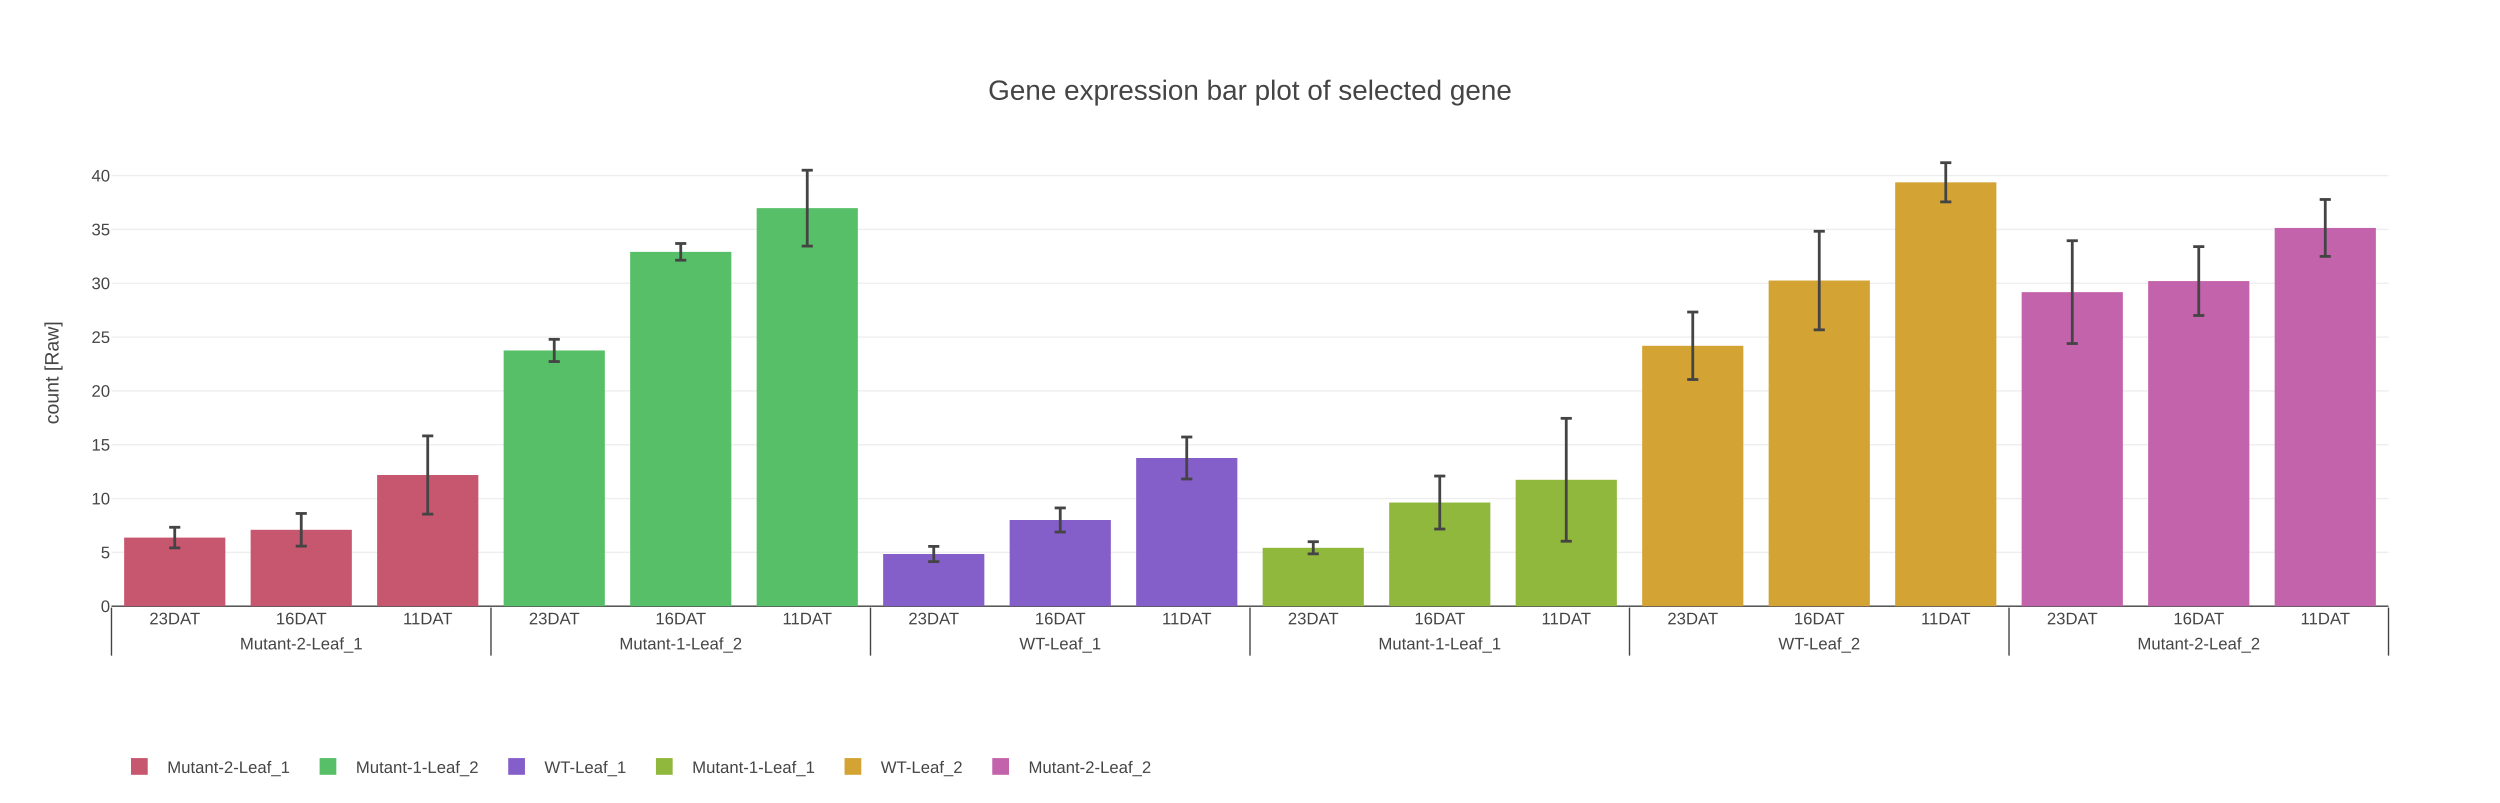
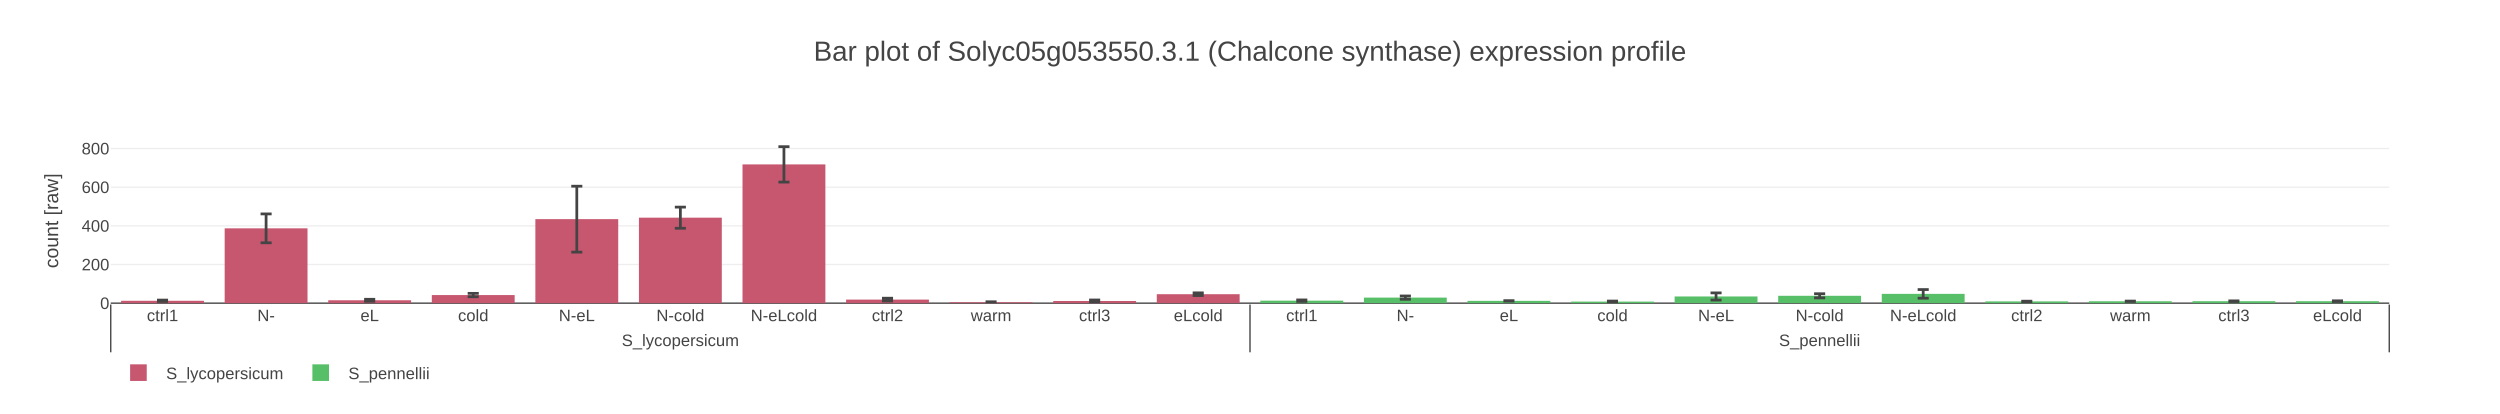
- <svg xmlns="http://www.w3.org/2000/svg" class="main-svg" width="1794" height="576.067" style="" viewBox="0 0 1794 576.067">
-   <rect x="0" y="0" width="1794" height="576.067" style="fill: rgb(255, 255, 255); fill-opacity: 1;" />
-   <defs id="defs-621c02">
+ <svg xmlns="http://www.w3.org/2000/svg" class="main-svg" width="1806" height="298.733" style="" viewBox="0 0 1806 298.733">
+   <rect x="0" y="0" width="1806" height="298.733" style="fill: rgb(255, 255, 255); fill-opacity: 1;" />
+   <defs id="defs-742086">
    <g class="clips">
-       <clipPath id="clip621c02xyplot" class="plotclip">
-         <rect width="1634" height="335" />
+       <clipPath id="clip742086xyplot" class="plotclip">
+         <rect width="1646" height="119" />
      </clipPath>
-       <clipPath class="axesclip" id="clip621c02x">
-         <rect x="80" y="0" width="1634" height="576.067" />
+       <clipPath class="axesclip" id="clip742086x">
+         <rect x="80" y="0" width="1646" height="298.733" />
      </clipPath>
-       <clipPath class="axesclip" id="clip621c02y">
-         <rect x="0" y="100" width="1794" height="335" />
+       <clipPath class="axesclip" id="clip742086y">
+         <rect x="0" y="100" width="1806" height="119" />
      </clipPath>
-       <clipPath class="axesclip" id="clip621c02xy">
-         <rect x="80" y="100" width="1634" height="335" />
+       <clipPath class="axesclip" id="clip742086xy">
+         <rect x="80" y="100" width="1646" height="119" />
      </clipPath>
    </g>
    <g class="gradients" />
    <g class="patterns" />
  </defs>
  <g class="bglayer" />
  <g class="layer-below">
    <g class="imagelayer" />
    <g class="shapelayer" />
  </g>
  <g class="cartesianlayer">
    <g class="subplot xy">
      <g class="layer-subplot">
        <g class="shapelayer" />
        <g class="imagelayer" />
      </g>
      <g class="gridlayer">
        <g class="x" />
        <g class="y">
-           <path class="ygrid crisp" transform="translate(0,396.38)" d="M80,0h1634" style="stroke: rgb(238, 238, 238); stroke-opacity: 1; stroke-width: 1px;" />
-           <path class="ygrid crisp" transform="translate(0,357.76)" d="M80,0h1634" style="stroke: rgb(238, 238, 238); stroke-opacity: 1; stroke-width: 1px;" />
-           <path class="ygrid crisp" transform="translate(0,319.13)" d="M80,0h1634" style="stroke: rgb(238, 238, 238); stroke-opacity: 1; stroke-width: 1px;" />
-           <path class="ygrid crisp" transform="translate(0,280.51)" d="M80,0h1634" style="stroke: rgb(238, 238, 238); stroke-opacity: 1; stroke-width: 1px;" />
-           <path class="ygrid crisp" transform="translate(0,241.89)" d="M80,0h1634" style="stroke: rgb(238, 238, 238); stroke-opacity: 1; stroke-width: 1px;" />
-           <path class="ygrid crisp" transform="translate(0,203.27)" d="M80,0h1634" style="stroke: rgb(238, 238, 238); stroke-opacity: 1; stroke-width: 1px;" />
-           <path class="ygrid crisp" transform="translate(0,164.64)" d="M80,0h1634" style="stroke: rgb(238, 238, 238); stroke-opacity: 1; stroke-width: 1px;" />
-           <path class="ygrid crisp" transform="translate(0,126.02)" d="M80,0h1634" style="stroke: rgb(238, 238, 238); stroke-opacity: 1; stroke-width: 1px;" />
+           <path class="ygrid crisp" transform="translate(0,191.08)" d="M80,0h1646" style="stroke: rgb(238, 238, 238); stroke-opacity: 1; stroke-width: 1px;" />
+           <path class="ygrid crisp" transform="translate(0,163.15)" d="M80,0h1646" style="stroke: rgb(238, 238, 238); stroke-opacity: 1; stroke-width: 1px;" />
+           <path class="ygrid crisp" transform="translate(0,135.23)" d="M80,0h1646" style="stroke: rgb(238, 238, 238); stroke-opacity: 1; stroke-width: 1px;" />
+           <path class="ygrid crisp" transform="translate(0,107.3)" d="M80,0h1646" style="stroke: rgb(238, 238, 238); stroke-opacity: 1; stroke-width: 1px;" />
        </g>
      </g>
      <g class="zerolinelayer">
-         <path class="yzl zl crisp" transform="translate(0,435)" d="M80,0h1634" style="stroke: rgb(68, 68, 68); stroke-opacity: 1; stroke-width: 1px;" />
+         <path class="yzl zl crisp" transform="translate(0,219)" d="M80,0h1646" style="stroke: rgb(68, 68, 68); stroke-opacity: 1; stroke-width: 1px;" />
      </g>
      <path class="xlines-below" />
      <path class="ylines-below" />
      <g class="overlines-below" />
      <g class="xaxislayer-below" />
      <g class="yaxislayer-below" />
      <g class="overaxes-below" />
-       <g class="plot" transform="translate(80,100)" clip-path="url(#clip621c02xyplot)">
+       <g class="plot" transform="translate(80,100)" clip-path="url(#clip742086xyplot)">
        <g class="barlayer mlayer">
          <g class="trace bars" style="opacity: 1;">
            <g class="points">
              <g class="point">
-                 <path style="vector-effect: non-scaling-stroke; opacity: 1; stroke-width: 0px; fill: rgb(199, 86, 111); fill-opacity: 1;" d="M9.08,335V285.76H81.7V335Z" />
-               </g>
-               <g class="point">
-                 <path style="vector-effect: non-scaling-stroke; opacity: 1; stroke-width: 0px; fill: rgb(199, 86, 111); fill-opacity: 1;" d="M99.86,335V280.17H172.48V335Z" />
-               </g>
-               <g class="point">
-                 <path style="vector-effect: non-scaling-stroke; opacity: 1; stroke-width: 0px; fill: rgb(199, 86, 111); fill-opacity: 1;" d="M190.63,335V240.87H263.26V335Z" />
-               </g>
-             </g>
-             <g class="errorbar">
-               <path style="vector-effect: non-scaling-stroke; stroke-width: 2px; stroke: rgb(68, 68, 68); stroke-opacity: 1;" class="yerror" d="M41.39,278.37h8m-4,0V293.15m-4,0h8" />
-             </g>
-             <g class="errorbar">
-               <path style="vector-effect: non-scaling-stroke; stroke-width: 2px; stroke: rgb(68, 68, 68); stroke-opacity: 1;" class="yerror" d="M132.17,268.45h8m-4,0V291.9m-4,0h8" />
-             </g>
-             <g class="errorbar">
-               <path style="vector-effect: non-scaling-stroke; stroke-width: 2px; stroke: rgb(68, 68, 68); stroke-opacity: 1;" class="yerror" d="M222.94,212.8h8m-4,0V268.94m-4,0h8" />
+                 <path style="vector-effect: non-scaling-stroke; opacity: 1; stroke-width: 0px; fill: rgb(199, 86, 111); fill-opacity: 1;" d="M7.48,119V117.28H67.34V119Z" />
+               </g>
+               <g class="point">
+                 <path style="vector-effect: non-scaling-stroke; opacity: 1; stroke-width: 0px; fill: rgb(199, 86, 111); fill-opacity: 1;" d="M82.3,119V64.96H142.15V119Z" />
+               </g>
+               <g class="point">
+                 <path style="vector-effect: non-scaling-stroke; opacity: 1; stroke-width: 0px; fill: rgb(199, 86, 111); fill-opacity: 1;" d="M157.12,119V116.93H216.97V119Z" />
+               </g>
+               <g class="point">
+                 <path style="vector-effect: non-scaling-stroke; opacity: 1; stroke-width: 0px; fill: rgb(199, 86, 111); fill-opacity: 1;" d="M231.94,119V113.16H291.79V119Z" />
+               </g>
+               <g class="point">
+                 <path style="vector-effect: non-scaling-stroke; opacity: 1; stroke-width: 0px; fill: rgb(199, 86, 111); fill-opacity: 1;" d="M306.75,119V58.32H366.61V119Z" />
+               </g>
+               <g class="point">
+                 <path style="vector-effect: non-scaling-stroke; opacity: 1; stroke-width: 0px; fill: rgb(199, 86, 111); fill-opacity: 1;" d="M381.57,119V57.25H441.43V119Z" />
+               </g>
+               <g class="point">
+                 <path style="vector-effect: non-scaling-stroke; opacity: 1; stroke-width: 0px; fill: rgb(199, 86, 111); fill-opacity: 1;" d="M456.39,119V18.75H516.25V119Z" />
+               </g>
+               <g class="point">
+                 <path style="vector-effect: non-scaling-stroke; opacity: 1; stroke-width: 0px; fill: rgb(199, 86, 111); fill-opacity: 1;" d="M531.21,119V116.43H591.06V119Z" />
+               </g>
+               <g class="point">
+                 <path style="vector-effect: non-scaling-stroke; opacity: 1; stroke-width: 0px; fill: rgb(199, 86, 111); fill-opacity: 1;" d="M606.03,119V118.37H665.88V119Z" />
+               </g>
+               <g class="point">
+                 <path style="vector-effect: non-scaling-stroke; opacity: 1; stroke-width: 0px; fill: rgb(199, 86, 111); fill-opacity: 1;" d="M680.85,119V117.45H740.7V119Z" />
+               </g>
+               <g class="point">
+                 <path style="vector-effect: non-scaling-stroke; opacity: 1; stroke-width: 0px; fill: rgb(199, 86, 111); fill-opacity: 1;" d="M755.66,119V112.54H815.52V119Z" />
+               </g>
+             </g>
+             <g class="errorbar">
+               <path style="vector-effect: non-scaling-stroke; stroke-width: 2px; stroke: rgb(68, 68, 68); stroke-opacity: 1;" class="yerror" d="M33.41,116.78h8m-4,0V117.77m-4,0h8" />
+             </g>
+             <g class="errorbar">
+               <path style="vector-effect: non-scaling-stroke; stroke-width: 2px; stroke: rgb(68, 68, 68); stroke-opacity: 1;" class="yerror" d="M108.23,54.53h8m-4,0V75.39m-4,0h8" />
+             </g>
+             <g class="errorbar">
+               <path style="vector-effect: non-scaling-stroke; stroke-width: 2px; stroke: rgb(68, 68, 68); stroke-opacity: 1;" class="yerror" d="M183.05,116.21h8m-4,0V117.64m-4,0h8" />
+             </g>
+             <g class="errorbar">
+               <path style="vector-effect: non-scaling-stroke; stroke-width: 2px; stroke: rgb(68, 68, 68); stroke-opacity: 1;" class="yerror" d="M257.86,111.92h8m-4,0V114.39m-4,0h8" />
+             </g>
+             <g class="errorbar">
+               <path style="vector-effect: non-scaling-stroke; stroke-width: 2px; stroke: rgb(68, 68, 68); stroke-opacity: 1;" class="yerror" d="M332.68,34.51h8m-4,0V82.13m-4,0h8" />
+             </g>
+             <g class="errorbar">
+               <path style="vector-effect: non-scaling-stroke; stroke-width: 2px; stroke: rgb(68, 68, 68); stroke-opacity: 1;" class="yerror" d="M407.5,49.62h8m-4,0V64.89m-4,0h8" />
+             </g>
+             <g class="errorbar">
+               <path style="vector-effect: non-scaling-stroke; stroke-width: 2px; stroke: rgb(68, 68, 68); stroke-opacity: 1;" class="yerror" d="M482.32,5.95h8m-4,0V31.55m-4,0h8" />
+             </g>
+             <g class="errorbar">
+               <path style="vector-effect: non-scaling-stroke; stroke-width: 2px; stroke: rgb(68, 68, 68); stroke-opacity: 1;" class="yerror" d="M557.14,115.42h8m-4,0V117.44m-4,0h8" />
+             </g>
+             <g class="errorbar">
+               <path style="vector-effect: non-scaling-stroke; stroke-width: 2px; stroke: rgb(68, 68, 68); stroke-opacity: 1;" class="yerror" d="M631.95,117.99h8m-4,0V118.76m-4,0h8" />
+             </g>
+             <g class="errorbar">
+               <path style="vector-effect: non-scaling-stroke; stroke-width: 2px; stroke: rgb(68, 68, 68); stroke-opacity: 1;" class="yerror" d="M706.77,116.72h8m-4,0V118.19m-4,0h8" />
+             </g>
+             <g class="errorbar">
+               <path style="vector-effect: non-scaling-stroke; stroke-width: 2px; stroke: rgb(68, 68, 68); stroke-opacity: 1;" class="yerror" d="M781.59,111.56h8m-4,0V113.52m-4,0h8" />
            </g>
          </g>
          <g class="trace bars" style="opacity: 1;">
            <g class="points">
              <g class="point">
-                 <path style="vector-effect: non-scaling-stroke; opacity: 1; stroke-width: 0px; fill: rgb(87, 191, 103); fill-opacity: 1;" d="M281.41,335V151.48H354.03V335Z" />
-               </g>
-               <g class="point">
-                 <path style="vector-effect: non-scaling-stroke; opacity: 1; stroke-width: 0px; fill: rgb(87, 191, 103); fill-opacity: 1;" d="M372.19,335V80.72H444.81V335Z" />
-               </g>
-               <g class="point">
-                 <path style="vector-effect: non-scaling-stroke; opacity: 1; stroke-width: 0px; fill: rgb(87, 191, 103); fill-opacity: 1;" d="M462.97,335V49.36H535.59V335Z" />
-               </g>
-             </g>
-             <g class="errorbar">
-               <path style="vector-effect: non-scaling-stroke; stroke-width: 2px; stroke: rgb(68, 68, 68); stroke-opacity: 1;" class="yerror" d="M313.72,143.5h8m-4,0V159.45m-4,0h8" />
-             </g>
-             <g class="errorbar">
-               <path style="vector-effect: non-scaling-stroke; stroke-width: 2px; stroke: rgb(68, 68, 68); stroke-opacity: 1;" class="yerror" d="M404.5,74.73h8m-4,0V86.72m-4,0h8" />
-             </g>
-             <g class="errorbar">
-               <path style="vector-effect: non-scaling-stroke; stroke-width: 2px; stroke: rgb(68, 68, 68); stroke-opacity: 1;" class="yerror" d="M495.28,22.14h8m-4,0V76.59m-4,0h8" />
-             </g>
-           </g>
-           <g class="trace bars" style="opacity: 1;">
-             <g class="points">
-               <g class="point">
-                 <path style="vector-effect: non-scaling-stroke; opacity: 1; stroke-width: 0px; fill: rgb(132, 94, 201); fill-opacity: 1;" d="M553.74,335V297.56H626.37V335Z" />
-               </g>
-               <g class="point">
-                 <path style="vector-effect: non-scaling-stroke; opacity: 1; stroke-width: 0px; fill: rgb(132, 94, 201); fill-opacity: 1;" d="M644.52,335V273.14H717.14V335Z" />
-               </g>
-               <g class="point">
-                 <path style="vector-effect: non-scaling-stroke; opacity: 1; stroke-width: 0px; fill: rgb(132, 94, 201); fill-opacity: 1;" d="M735.3,335V228.65H807.92V335Z" />
-               </g>
-             </g>
-             <g class="errorbar">
-               <path style="vector-effect: non-scaling-stroke; stroke-width: 2px; stroke: rgb(68, 68, 68); stroke-opacity: 1;" class="yerror" d="M586.06,292.09h8m-4,0V303.02m-4,0h8" />
-             </g>
-             <g class="errorbar">
-               <path style="vector-effect: non-scaling-stroke; stroke-width: 2px; stroke: rgb(68, 68, 68); stroke-opacity: 1;" class="yerror" d="M676.83,264.5h8m-4,0V281.77m-4,0h8" />
-             </g>
-             <g class="errorbar">
-               <path style="vector-effect: non-scaling-stroke; stroke-width: 2px; stroke: rgb(68, 68, 68); stroke-opacity: 1;" class="yerror" d="M767.61,213.59h8m-4,0V243.72m-4,0h8" />
-             </g>
-           </g>
-           <g class="trace bars" style="opacity: 1;">
-             <g class="points">
-               <g class="point">
-                 <path style="vector-effect: non-scaling-stroke; opacity: 1; stroke-width: 0px; fill: rgb(144, 184, 61); fill-opacity: 1;" d="M826.08,335V293.08H898.7V335Z" />
-               </g>
-               <g class="point">
-                 <path style="vector-effect: non-scaling-stroke; opacity: 1; stroke-width: 0px; fill: rgb(144, 184, 61); fill-opacity: 1;" d="M916.86,335V260.62H989.48V335Z" />
-               </g>
-               <g class="point">
-                 <path style="vector-effect: non-scaling-stroke; opacity: 1; stroke-width: 0px; fill: rgb(144, 184, 61); fill-opacity: 1;" d="M1007.63,335V244.29H1080.26V335Z" />
-               </g>
-             </g>
-             <g class="errorbar">
-               <path style="vector-effect: non-scaling-stroke; stroke-width: 2px; stroke: rgb(68, 68, 68); stroke-opacity: 1;" class="yerror" d="M858.39,288.72h8m-4,0V297.44m-4,0h8" />
-             </g>
-             <g class="errorbar">
-               <path style="vector-effect: non-scaling-stroke; stroke-width: 2px; stroke: rgb(68, 68, 68); stroke-opacity: 1;" class="yerror" d="M949.17,241.6h8m-4,0V279.64m-4,0h8" />
-             </g>
-             <g class="errorbar">
-               <path style="vector-effect: non-scaling-stroke; stroke-width: 2px; stroke: rgb(68, 68, 68); stroke-opacity: 1;" class="yerror" d="M1039.94,200.2h8m-4,0V288.39m-4,0h8" />
-             </g>
-           </g>
-           <g class="trace bars" style="opacity: 1;">
-             <g class="points">
-               <g class="point">
-                 <path style="vector-effect: non-scaling-stroke; opacity: 1; stroke-width: 0px; fill: rgb(211, 163, 51); fill-opacity: 1;" d="M1098.41,335V148.13H1171.03V335Z" />
-               </g>
-               <g class="point">
-                 <path style="vector-effect: non-scaling-stroke; opacity: 1; stroke-width: 0px; fill: rgb(211, 163, 51); fill-opacity: 1;" d="M1189.19,335V101.33H1261.81V335Z" />
-               </g>
-               <g class="point">
-                 <path style="vector-effect: non-scaling-stroke; opacity: 1; stroke-width: 0px; fill: rgb(211, 163, 51); fill-opacity: 1;" d="M1279.97,335V30.82H1352.59V335Z" />
-               </g>
-             </g>
-             <g class="errorbar">
-               <path style="vector-effect: non-scaling-stroke; stroke-width: 2px; stroke: rgb(68, 68, 68); stroke-opacity: 1;" class="yerror" d="M1130.72,123.91h8m-4,0V172.34m-4,0h8" />
-             </g>
-             <g class="errorbar">
-               <path style="vector-effect: non-scaling-stroke; stroke-width: 2px; stroke: rgb(68, 68, 68); stroke-opacity: 1;" class="yerror" d="M1221.5,65.96h8m-4,0V136.7m-4,0h8" />
-             </g>
-             <g class="errorbar">
-               <path style="vector-effect: non-scaling-stroke; stroke-width: 2px; stroke: rgb(68, 68, 68); stroke-opacity: 1;" class="yerror" d="M1312.28,16.75h8m-4,0V44.88m-4,0h8" />
-             </g>
-           </g>
-           <g class="trace bars" style="opacity: 1;">
-             <g class="points">
-               <g class="point">
-                 <path style="vector-effect: non-scaling-stroke; opacity: 1; stroke-width: 0px; fill: rgb(195, 99, 171); fill-opacity: 1;" d="M1370.74,335V109.63H1443.37V335Z" />
-               </g>
-               <g class="point">
-                 <path style="vector-effect: non-scaling-stroke; opacity: 1; stroke-width: 0px; fill: rgb(195, 99, 171); fill-opacity: 1;" d="M1461.52,335V101.68H1534.14V335Z" />
-               </g>
-               <g class="point">
-                 <path style="vector-effect: non-scaling-stroke; opacity: 1; stroke-width: 0px; fill: rgb(195, 99, 171); fill-opacity: 1;" d="M1552.3,335V63.56H1624.92V335Z" />
-               </g>
-             </g>
-             <g class="errorbar">
-               <path style="vector-effect: non-scaling-stroke; stroke-width: 2px; stroke: rgb(68, 68, 68); stroke-opacity: 1;" class="yerror" d="M1403.06,72.73h8m-4,0V146.52m-4,0h8" />
-             </g>
-             <g class="errorbar">
-               <path style="vector-effect: non-scaling-stroke; stroke-width: 2px; stroke: rgb(68, 68, 68); stroke-opacity: 1;" class="yerror" d="M1493.83,76.97h8m-4,0V126.4m-4,0h8" />
-             </g>
-             <g class="errorbar">
-               <path style="vector-effect: non-scaling-stroke; stroke-width: 2px; stroke: rgb(68, 68, 68); stroke-opacity: 1;" class="yerror" d="M1584.61,43.14h8m-4,0V83.99m-4,0h8" />
+                 <path style="vector-effect: non-scaling-stroke; opacity: 1; stroke-width: 0px; fill: rgb(87, 191, 103); fill-opacity: 1;" d="M830.48,119V117.2H890.34V119Z" />
+               </g>
+               <g class="point">
+                 <path style="vector-effect: non-scaling-stroke; opacity: 1; stroke-width: 0px; fill: rgb(87, 191, 103); fill-opacity: 1;" d="M905.3,119V115.01H965.15V119Z" />
+               </g>
+               <g class="point">
+                 <path style="vector-effect: non-scaling-stroke; opacity: 1; stroke-width: 0px; fill: rgb(87, 191, 103); fill-opacity: 1;" d="M980.12,119V117.36H1039.97V119Z" />
+               </g>
+               <g class="point">
+                 <path style="vector-effect: non-scaling-stroke; opacity: 1; stroke-width: 0px; fill: rgb(87, 191, 103); fill-opacity: 1;" d="M1054.94,119V117.9H1114.79V119Z" />
+               </g>
+               <g class="point">
+                 <path style="vector-effect: non-scaling-stroke; opacity: 1; stroke-width: 0px; fill: rgb(87, 191, 103); fill-opacity: 1;" d="M1129.75,119V114.17H1189.61V119Z" />
+               </g>
+               <g class="point">
+                 <path style="vector-effect: non-scaling-stroke; opacity: 1; stroke-width: 0px; fill: rgb(87, 191, 103); fill-opacity: 1;" d="M1204.57,119V113.69H1264.43V119Z" />
+               </g>
+               <g class="point">
+                 <path style="vector-effect: non-scaling-stroke; opacity: 1; stroke-width: 0px; fill: rgb(87, 191, 103); fill-opacity: 1;" d="M1279.39,119V112.3H1339.25V119Z" />
+               </g>
+               <g class="point">
+                 <path style="vector-effect: non-scaling-stroke; opacity: 1; stroke-width: 0px; fill: rgb(87, 191, 103); fill-opacity: 1;" d="M1354.21,119V117.75H1414.06V119Z" />
+               </g>
+               <g class="point">
+                 <path style="vector-effect: non-scaling-stroke; opacity: 1; stroke-width: 0px; fill: rgb(87, 191, 103); fill-opacity: 1;" d="M1429.03,119V117.64H1488.88V119Z" />
+               </g>
+               <g class="point">
+                 <path style="vector-effect: non-scaling-stroke; opacity: 1; stroke-width: 0px; fill: rgb(87, 191, 103); fill-opacity: 1;" d="M1503.85,119V117.59H1563.7V119Z" />
+               </g>
+               <g class="point">
+                 <path style="vector-effect: non-scaling-stroke; opacity: 1; stroke-width: 0px; fill: rgb(87, 191, 103); fill-opacity: 1;" d="M1578.66,119V117.57H1638.52V119Z" />
+               </g>
+             </g>
+             <g class="errorbar">
+               <path style="vector-effect: non-scaling-stroke; stroke-width: 2px; stroke: rgb(68, 68, 68); stroke-opacity: 1;" class="yerror" d="M856.41,116.67h8m-4,0V117.73m-4,0h8" />
+             </g>
+             <g class="errorbar">
+               <path style="vector-effect: non-scaling-stroke; stroke-width: 2px; stroke: rgb(68, 68, 68); stroke-opacity: 1;" class="yerror" d="M931.23,113.81h8m-4,0V116.2m-4,0h8" />
+             </g>
+             <g class="errorbar">
+               <path style="vector-effect: non-scaling-stroke; stroke-width: 2px; stroke: rgb(68, 68, 68); stroke-opacity: 1;" class="yerror" d="M1006.05,117.19h8m-4,0V117.53m-4,0h8" />
+             </g>
+             <g class="errorbar">
+               <path style="vector-effect: non-scaling-stroke; stroke-width: 2px; stroke: rgb(68, 68, 68); stroke-opacity: 1;" class="yerror" d="M1080.86,117.49h8m-4,0V118.3m-4,0h8" />
+             </g>
+             <g class="errorbar">
+               <path style="vector-effect: non-scaling-stroke; stroke-width: 2px; stroke: rgb(68, 68, 68); stroke-opacity: 1;" class="yerror" d="M1155.68,111.58h8m-4,0V116.77m-4,0h8" />
+             </g>
+             <g class="errorbar">
+               <path style="vector-effect: non-scaling-stroke; stroke-width: 2px; stroke: rgb(68, 68, 68); stroke-opacity: 1;" class="yerror" d="M1230.5,112.19h8m-4,0V115.19m-4,0h8" />
+             </g>
+             <g class="errorbar">
+               <path style="vector-effect: non-scaling-stroke; stroke-width: 2px; stroke: rgb(68, 68, 68); stroke-opacity: 1;" class="yerror" d="M1305.32,109.18h8m-4,0V115.43m-4,0h8" />
+             </g>
+             <g class="errorbar">
+               <path style="vector-effect: non-scaling-stroke; stroke-width: 2px; stroke: rgb(68, 68, 68); stroke-opacity: 1;" class="yerror" d="M1380.14,117.58h8m-4,0V117.91m-4,0h8" />
+             </g>
+             <g class="errorbar">
+               <path style="vector-effect: non-scaling-stroke; stroke-width: 2px; stroke: rgb(68, 68, 68); stroke-opacity: 1;" class="yerror" d="M1454.95,117.5h8m-4,0V117.79m-4,0h8" />
+             </g>
+             <g class="errorbar">
+               <path style="vector-effect: non-scaling-stroke; stroke-width: 2px; stroke: rgb(68, 68, 68); stroke-opacity: 1;" class="yerror" d="M1529.77,117.35h8m-4,0V117.83m-4,0h8" />
+             </g>
+             <g class="errorbar">
+               <path style="vector-effect: non-scaling-stroke; stroke-width: 2px; stroke: rgb(68, 68, 68); stroke-opacity: 1;" class="yerror" d="M1604.59,117.31h8m-4,0V117.83m-4,0h8" />
            </g>
          </g>
        </g>
      </g>
      <g class="overplot" />
      <path class="xlines-above crisp" style="fill: none;" d="M0,0" />
      <path class="ylines-above crisp" style="fill: none;" d="M0,0" />
      <g class="overlines-above" />
      <g class="xaxislayer-above">
-         <path class="xdivider crisp" style="stroke: rgb(68, 68, 68); stroke-opacity: 1; stroke-width: 1px;" transform="translate(1714,0)" d="M0,436v34.5" />
-         <path class="xdivider crisp" style="stroke: rgb(68, 68, 68); stroke-opacity: 1; stroke-width: 1px;" transform="translate(1441.67,0)" d="M0,436v34.5" />
-         <path class="xdivider crisp" style="stroke: rgb(68, 68, 68); stroke-opacity: 1; stroke-width: 1px;" transform="translate(1169.33,0)" d="M0,436v34.5" />
-         <path class="xdivider crisp" style="stroke: rgb(68, 68, 68); stroke-opacity: 1; stroke-width: 1px;" transform="translate(897,0)" d="M0,436v34.5" />
-         <path class="xdivider crisp" style="stroke: rgb(68, 68, 68); stroke-opacity: 1; stroke-width: 1px;" transform="translate(624.67,0)" d="M0,436v34.5" />
-         <path class="xdivider crisp" style="stroke: rgb(68, 68, 68); stroke-opacity: 1; stroke-width: 1px;" transform="translate(352.33,0)" d="M0,436v34.5" />
-         <path class="xdivider crisp" style="stroke: rgb(68, 68, 68); stroke-opacity: 1; stroke-width: 1px;" transform="translate(80,0)" d="M0,436v34.5" />
-         <g class="xtick">
-           <text text-anchor="middle" x="0" y="448" style="font-family: TOBESTRIPPEDOpen SansTOBESTRIPPED, verdana, arial, sans-serif; font-size: 12px; fill: rgb(68, 68, 68); fill-opacity: 1; white-space: pre; opacity: 1;" transform="translate(125.39,0)">23DAT</text>
-         </g>
-         <g class="xtick">
-           <text text-anchor="middle" x="0" y="448" style="font-family: TOBESTRIPPEDOpen SansTOBESTRIPPED, verdana, arial, sans-serif; font-size: 12px; fill: rgb(68, 68, 68); fill-opacity: 1; white-space: pre; opacity: 1;" transform="translate(216.17,0)">16DAT</text>
-         </g>
-         <g class="xtick">
-           <text text-anchor="middle" x="0" y="448" style="font-family: TOBESTRIPPEDOpen SansTOBESTRIPPED, verdana, arial, sans-serif; font-size: 12px; fill: rgb(68, 68, 68); fill-opacity: 1; white-space: pre; opacity: 1;" transform="translate(306.94,0)">11DAT</text>
-         </g>
-         <g class="xtick">
-           <text text-anchor="middle" x="0" y="448" style="font-family: TOBESTRIPPEDOpen SansTOBESTRIPPED, verdana, arial, sans-serif; font-size: 12px; fill: rgb(68, 68, 68); fill-opacity: 1; white-space: pre; opacity: 1;" transform="translate(397.72,0)">23DAT</text>
-         </g>
-         <g class="xtick">
-           <text text-anchor="middle" x="0" y="448" style="font-family: TOBESTRIPPEDOpen SansTOBESTRIPPED, verdana, arial, sans-serif; font-size: 12px; fill: rgb(68, 68, 68); fill-opacity: 1; white-space: pre; opacity: 1;" transform="translate(488.5,0)">16DAT</text>
-         </g>
-         <g class="xtick">
-           <text text-anchor="middle" x="0" y="448" style="font-family: TOBESTRIPPEDOpen SansTOBESTRIPPED, verdana, arial, sans-serif; font-size: 12px; fill: rgb(68, 68, 68); fill-opacity: 1; white-space: pre; opacity: 1;" transform="translate(579.28,0)">11DAT</text>
-         </g>
-         <g class="xtick">
-           <text text-anchor="middle" x="0" y="448" style="font-family: TOBESTRIPPEDOpen SansTOBESTRIPPED, verdana, arial, sans-serif; font-size: 12px; fill: rgb(68, 68, 68); fill-opacity: 1; white-space: pre; opacity: 1;" transform="translate(670.06,0)">23DAT</text>
-         </g>
-         <g class="xtick">
-           <text text-anchor="middle" x="0" y="448" style="font-family: TOBESTRIPPEDOpen SansTOBESTRIPPED, verdana, arial, sans-serif; font-size: 12px; fill: rgb(68, 68, 68); fill-opacity: 1; white-space: pre; opacity: 1;" transform="translate(760.83,0)">16DAT</text>
-         </g>
-         <g class="xtick">
-           <text text-anchor="middle" x="0" y="448" style="font-family: TOBESTRIPPEDOpen SansTOBESTRIPPED, verdana, arial, sans-serif; font-size: 12px; fill: rgb(68, 68, 68); fill-opacity: 1; white-space: pre; opacity: 1;" transform="translate(851.61,0)">11DAT</text>
-         </g>
-         <g class="xtick">
-           <text text-anchor="middle" x="0" y="448" style="font-family: TOBESTRIPPEDOpen SansTOBESTRIPPED, verdana, arial, sans-serif; font-size: 12px; fill: rgb(68, 68, 68); fill-opacity: 1; white-space: pre; opacity: 1;" transform="translate(942.39,0)">23DAT</text>
-         </g>
-         <g class="xtick">
-           <text text-anchor="middle" x="0" y="448" style="font-family: TOBESTRIPPEDOpen SansTOBESTRIPPED, verdana, arial, sans-serif; font-size: 12px; fill: rgb(68, 68, 68); fill-opacity: 1; white-space: pre; opacity: 1;" transform="translate(1033.17,0)">16DAT</text>
-         </g>
-         <g class="xtick">
-           <text text-anchor="middle" x="0" y="448" style="font-family: TOBESTRIPPEDOpen SansTOBESTRIPPED, verdana, arial, sans-serif; font-size: 12px; fill: rgb(68, 68, 68); fill-opacity: 1; white-space: pre; opacity: 1;" transform="translate(1123.94,0)">11DAT</text>
-         </g>
-         <g class="xtick">
-           <text text-anchor="middle" x="0" y="448" style="font-family: TOBESTRIPPEDOpen SansTOBESTRIPPED, verdana, arial, sans-serif; font-size: 12px; fill: rgb(68, 68, 68); fill-opacity: 1; white-space: pre; opacity: 1;" transform="translate(1214.72,0)">23DAT</text>
-         </g>
-         <g class="xtick">
-           <text text-anchor="middle" x="0" y="448" style="font-family: TOBESTRIPPEDOpen SansTOBESTRIPPED, verdana, arial, sans-serif; font-size: 12px; fill: rgb(68, 68, 68); fill-opacity: 1; white-space: pre; opacity: 1;" transform="translate(1305.5,0)">16DAT</text>
-         </g>
-         <g class="xtick">
-           <text text-anchor="middle" x="0" y="448" style="font-family: TOBESTRIPPEDOpen SansTOBESTRIPPED, verdana, arial, sans-serif; font-size: 12px; fill: rgb(68, 68, 68); fill-opacity: 1; white-space: pre; opacity: 1;" transform="translate(1396.28,0)">11DAT</text>
-         </g>
-         <g class="xtick">
-           <text text-anchor="middle" x="0" y="448" style="font-family: TOBESTRIPPEDOpen SansTOBESTRIPPED, verdana, arial, sans-serif; font-size: 12px; fill: rgb(68, 68, 68); fill-opacity: 1; white-space: pre; opacity: 1;" transform="translate(1487.06,0)">23DAT</text>
-         </g>
-         <g class="xtick">
-           <text text-anchor="middle" x="0" y="448" style="font-family: TOBESTRIPPEDOpen SansTOBESTRIPPED, verdana, arial, sans-serif; font-size: 12px; fill: rgb(68, 68, 68); fill-opacity: 1; white-space: pre; opacity: 1;" transform="translate(1577.83,0)">16DAT</text>
-         </g>
-         <g class="xtick">
-           <text text-anchor="middle" x="0" y="448" style="font-family: TOBESTRIPPEDOpen SansTOBESTRIPPED, verdana, arial, sans-serif; font-size: 12px; fill: rgb(68, 68, 68); fill-opacity: 1; white-space: pre; opacity: 1;" transform="translate(1668.61,0)">11DAT</text>
+         <path class="xdivider crisp" style="stroke: rgb(68, 68, 68); stroke-opacity: 1; stroke-width: 1px;" transform="translate(1726,0)" d="M0,220v34.5" />
+         <path class="xdivider crisp" style="stroke: rgb(68, 68, 68); stroke-opacity: 1; stroke-width: 1px;" transform="translate(903,0)" d="M0,220v34.5" />
+         <path class="xdivider crisp" style="stroke: rgb(68, 68, 68); stroke-opacity: 1; stroke-width: 1px;" transform="translate(80,0)" d="M0,220v34.5" />
+         <g class="xtick">
+           <text text-anchor="middle" x="0" y="232" style="font-family: TOBESTRIPPEDOpen SansTOBESTRIPPED, verdana, arial, sans-serif; font-size: 12px; fill: rgb(68, 68, 68); fill-opacity: 1; white-space: pre; opacity: 1;" transform="translate(117.41,0)">ctrl1</text>
+         </g>
+         <g class="xtick">
+           <text text-anchor="middle" x="0" y="232" style="font-family: TOBESTRIPPEDOpen SansTOBESTRIPPED, verdana, arial, sans-serif; font-size: 12px; fill: rgb(68, 68, 68); fill-opacity: 1; white-space: pre; opacity: 1;" transform="translate(192.23,0)">N-</text>
+         </g>
+         <g class="xtick">
+           <text text-anchor="middle" x="0" y="232" style="font-family: TOBESTRIPPEDOpen SansTOBESTRIPPED, verdana, arial, sans-serif; font-size: 12px; fill: rgb(68, 68, 68); fill-opacity: 1; white-space: pre; opacity: 1;" transform="translate(267.05,0)">eL</text>
+         </g>
+         <g class="xtick">
+           <text text-anchor="middle" x="0" y="232" style="font-family: TOBESTRIPPEDOpen SansTOBESTRIPPED, verdana, arial, sans-serif; font-size: 12px; fill: rgb(68, 68, 68); fill-opacity: 1; white-space: pre; opacity: 1;" transform="translate(341.86,0)">cold</text>
+         </g>
+         <g class="xtick">
+           <text text-anchor="middle" x="0" y="232" style="font-family: TOBESTRIPPEDOpen SansTOBESTRIPPED, verdana, arial, sans-serif; font-size: 12px; fill: rgb(68, 68, 68); fill-opacity: 1; white-space: pre; opacity: 1;" transform="translate(416.68,0)">N-eL</text>
+         </g>
+         <g class="xtick">
+           <text text-anchor="middle" x="0" y="232" style="font-family: TOBESTRIPPEDOpen SansTOBESTRIPPED, verdana, arial, sans-serif; font-size: 12px; fill: rgb(68, 68, 68); fill-opacity: 1; white-space: pre; opacity: 1;" transform="translate(491.5,0)">N-cold</text>
+         </g>
+         <g class="xtick">
+           <text text-anchor="middle" x="0" y="232" style="font-family: TOBESTRIPPEDOpen SansTOBESTRIPPED, verdana, arial, sans-serif; font-size: 12px; fill: rgb(68, 68, 68); fill-opacity: 1; white-space: pre; opacity: 1;" transform="translate(566.32,0)">N-eLcold</text>
+         </g>
+         <g class="xtick">
+           <text text-anchor="middle" x="0" y="232" style="font-family: TOBESTRIPPEDOpen SansTOBESTRIPPED, verdana, arial, sans-serif; font-size: 12px; fill: rgb(68, 68, 68); fill-opacity: 1; white-space: pre; opacity: 1;" transform="translate(641.14,0)">ctrl2</text>
+         </g>
+         <g class="xtick">
+           <text text-anchor="middle" x="0" y="232" style="font-family: TOBESTRIPPEDOpen SansTOBESTRIPPED, verdana, arial, sans-serif; font-size: 12px; fill: rgb(68, 68, 68); fill-opacity: 1; white-space: pre; opacity: 1;" transform="translate(715.95,0)">warm</text>
+         </g>
+         <g class="xtick">
+           <text text-anchor="middle" x="0" y="232" style="font-family: TOBESTRIPPEDOpen SansTOBESTRIPPED, verdana, arial, sans-serif; font-size: 12px; fill: rgb(68, 68, 68); fill-opacity: 1; white-space: pre; opacity: 1;" transform="translate(790.77,0)">ctrl3</text>
+         </g>
+         <g class="xtick">
+           <text text-anchor="middle" x="0" y="232" style="font-family: TOBESTRIPPEDOpen SansTOBESTRIPPED, verdana, arial, sans-serif; font-size: 12px; fill: rgb(68, 68, 68); fill-opacity: 1; white-space: pre; opacity: 1;" transform="translate(865.59,0)">eLcold</text>
+         </g>
+         <g class="xtick">
+           <text text-anchor="middle" x="0" y="232" style="font-family: TOBESTRIPPEDOpen SansTOBESTRIPPED, verdana, arial, sans-serif; font-size: 12px; fill: rgb(68, 68, 68); fill-opacity: 1; white-space: pre; opacity: 1;" transform="translate(940.41,0)">ctrl1</text>
+         </g>
+         <g class="xtick">
+           <text text-anchor="middle" x="0" y="232" style="font-family: TOBESTRIPPEDOpen SansTOBESTRIPPED, verdana, arial, sans-serif; font-size: 12px; fill: rgb(68, 68, 68); fill-opacity: 1; white-space: pre; opacity: 1;" transform="translate(1015.23,0)">N-</text>
+         </g>
+         <g class="xtick">
+           <text text-anchor="middle" x="0" y="232" style="font-family: TOBESTRIPPEDOpen SansTOBESTRIPPED, verdana, arial, sans-serif; font-size: 12px; fill: rgb(68, 68, 68); fill-opacity: 1; white-space: pre; opacity: 1;" transform="translate(1090.05,0)">eL</text>
+         </g>
+         <g class="xtick">
+           <text text-anchor="middle" x="0" y="232" style="font-family: TOBESTRIPPEDOpen SansTOBESTRIPPED, verdana, arial, sans-serif; font-size: 12px; fill: rgb(68, 68, 68); fill-opacity: 1; white-space: pre; opacity: 1;" transform="translate(1164.86,0)">cold</text>
+         </g>
+         <g class="xtick">
+           <text text-anchor="middle" x="0" y="232" style="font-family: TOBESTRIPPEDOpen SansTOBESTRIPPED, verdana, arial, sans-serif; font-size: 12px; fill: rgb(68, 68, 68); fill-opacity: 1; white-space: pre; opacity: 1;" transform="translate(1239.68,0)">N-eL</text>
+         </g>
+         <g class="xtick">
+           <text text-anchor="middle" x="0" y="232" style="font-family: TOBESTRIPPEDOpen SansTOBESTRIPPED, verdana, arial, sans-serif; font-size: 12px; fill: rgb(68, 68, 68); fill-opacity: 1; white-space: pre; opacity: 1;" transform="translate(1314.5,0)">N-cold</text>
+         </g>
+         <g class="xtick">
+           <text text-anchor="middle" x="0" y="232" style="font-family: TOBESTRIPPEDOpen SansTOBESTRIPPED, verdana, arial, sans-serif; font-size: 12px; fill: rgb(68, 68, 68); fill-opacity: 1; white-space: pre; opacity: 1;" transform="translate(1389.32,0)">N-eLcold</text>
+         </g>
+         <g class="xtick">
+           <text text-anchor="middle" x="0" y="232" style="font-family: TOBESTRIPPEDOpen SansTOBESTRIPPED, verdana, arial, sans-serif; font-size: 12px; fill: rgb(68, 68, 68); fill-opacity: 1; white-space: pre; opacity: 1;" transform="translate(1464.14,0)">ctrl2</text>
+         </g>
+         <g class="xtick">
+           <text text-anchor="middle" x="0" y="232" style="font-family: TOBESTRIPPEDOpen SansTOBESTRIPPED, verdana, arial, sans-serif; font-size: 12px; fill: rgb(68, 68, 68); fill-opacity: 1; white-space: pre; opacity: 1;" transform="translate(1538.95,0)">warm</text>
+         </g>
+         <g class="xtick">
+           <text text-anchor="middle" x="0" y="232" style="font-family: TOBESTRIPPEDOpen SansTOBESTRIPPED, verdana, arial, sans-serif; font-size: 12px; fill: rgb(68, 68, 68); fill-opacity: 1; white-space: pre; opacity: 1;" transform="translate(1613.77,0)">ctrl3</text>
+         </g>
+         <g class="xtick">
+           <text text-anchor="middle" x="0" y="232" style="font-family: TOBESTRIPPEDOpen SansTOBESTRIPPED, verdana, arial, sans-serif; font-size: 12px; fill: rgb(68, 68, 68); fill-opacity: 1; white-space: pre; opacity: 1;" transform="translate(1688.59,0)">eLcold</text>
        </g>
        <g class="xtick2">
-           <text text-anchor="middle" x="0" y="466" style="font-family: TOBESTRIPPEDOpen SansTOBESTRIPPED, verdana, arial, sans-serif; font-size: 12px; fill: rgb(68, 68, 68); fill-opacity: 1; white-space: pre; opacity: 1;" transform="translate(216.17,0)">Mutant-2-Leaf_1</text>
+           <text text-anchor="middle" x="0" y="250" style="font-family: TOBESTRIPPEDOpen SansTOBESTRIPPED, verdana, arial, sans-serif; font-size: 12px; fill: rgb(68, 68, 68); fill-opacity: 1; white-space: pre; opacity: 1;" transform="translate(491.5,0)">S_lycopersicum</text>
        </g>
        <g class="xtick2">
-           <text text-anchor="middle" x="0" y="466" style="font-family: TOBESTRIPPEDOpen SansTOBESTRIPPED, verdana, arial, sans-serif; font-size: 12px; fill: rgb(68, 68, 68); fill-opacity: 1; white-space: pre; opacity: 1;" transform="translate(488.5,0)">Mutant-1-Leaf_2</text>
-         </g>
-         <g class="xtick2">
-           <text text-anchor="middle" x="0" y="466" style="font-family: TOBESTRIPPEDOpen SansTOBESTRIPPED, verdana, arial, sans-serif; font-size: 12px; fill: rgb(68, 68, 68); fill-opacity: 1; white-space: pre; opacity: 1;" transform="translate(760.83,0)">WT-Leaf_1</text>
-         </g>
-         <g class="xtick2">
-           <text text-anchor="middle" x="0" y="466" style="font-family: TOBESTRIPPEDOpen SansTOBESTRIPPED, verdana, arial, sans-serif; font-size: 12px; fill: rgb(68, 68, 68); fill-opacity: 1; white-space: pre; opacity: 1;" transform="translate(1033.17,0)">Mutant-1-Leaf_1</text>
-         </g>
-         <g class="xtick2">
-           <text text-anchor="middle" x="0" y="466" style="font-family: TOBESTRIPPEDOpen SansTOBESTRIPPED, verdana, arial, sans-serif; font-size: 12px; fill: rgb(68, 68, 68); fill-opacity: 1; white-space: pre; opacity: 1;" transform="translate(1305.5,0)">WT-Leaf_2</text>
-         </g>
-         <g class="xtick2">
-           <text text-anchor="middle" x="0" y="466" style="font-family: TOBESTRIPPEDOpen SansTOBESTRIPPED, verdana, arial, sans-serif; font-size: 12px; fill: rgb(68, 68, 68); fill-opacity: 1; white-space: pre; opacity: 1;" transform="translate(1577.83,0)">Mutant-2-Leaf_2</text>
+           <text text-anchor="middle" x="0" y="250" style="font-family: TOBESTRIPPEDOpen SansTOBESTRIPPED, verdana, arial, sans-serif; font-size: 12px; fill: rgb(68, 68, 68); fill-opacity: 1; white-space: pre; opacity: 1;" transform="translate(1314.5,0)">S_pennellii</text>
        </g>
      </g>
      <g class="yaxislayer-above">
        <g class="ytick">
-           <text text-anchor="end" x="79" y="4.2" style="font-family: TOBESTRIPPEDOpen SansTOBESTRIPPED, verdana, arial, sans-serif; font-size: 12px; fill: rgb(68, 68, 68); fill-opacity: 1; white-space: pre; opacity: 1;" transform="translate(0,435)">0</text>
-         </g>
-         <g class="ytick">
-           <text text-anchor="end" x="79" y="4.2" style="font-family: TOBESTRIPPEDOpen SansTOBESTRIPPED, verdana, arial, sans-serif; font-size: 12px; fill: rgb(68, 68, 68); fill-opacity: 1; white-space: pre; opacity: 1;" transform="translate(0,396.38)">5</text>
-         </g>
-         <g class="ytick">
-           <text text-anchor="end" x="79" y="4.2" style="font-family: TOBESTRIPPEDOpen SansTOBESTRIPPED, verdana, arial, sans-serif; font-size: 12px; fill: rgb(68, 68, 68); fill-opacity: 1; white-space: pre; opacity: 1;" transform="translate(0,357.76)">10</text>
-         </g>
-         <g class="ytick">
-           <text text-anchor="end" x="79" y="4.2" style="font-family: TOBESTRIPPEDOpen SansTOBESTRIPPED, verdana, arial, sans-serif; font-size: 12px; fill: rgb(68, 68, 68); fill-opacity: 1; white-space: pre; opacity: 1;" transform="translate(0,319.13)">15</text>
-         </g>
-         <g class="ytick">
-           <text text-anchor="end" x="79" y="4.2" style="font-family: TOBESTRIPPEDOpen SansTOBESTRIPPED, verdana, arial, sans-serif; font-size: 12px; fill: rgb(68, 68, 68); fill-opacity: 1; white-space: pre; opacity: 1;" transform="translate(0,280.51)">20</text>
-         </g>
-         <g class="ytick">
-           <text text-anchor="end" x="79" y="4.2" style="font-family: TOBESTRIPPEDOpen SansTOBESTRIPPED, verdana, arial, sans-serif; font-size: 12px; fill: rgb(68, 68, 68); fill-opacity: 1; white-space: pre; opacity: 1;" transform="translate(0,241.89)">25</text>
-         </g>
-         <g class="ytick">
-           <text text-anchor="end" x="79" y="4.2" style="font-family: TOBESTRIPPEDOpen SansTOBESTRIPPED, verdana, arial, sans-serif; font-size: 12px; fill: rgb(68, 68, 68); fill-opacity: 1; white-space: pre; opacity: 1;" transform="translate(0,203.27)">30</text>
-         </g>
-         <g class="ytick">
-           <text text-anchor="end" x="79" y="4.2" style="font-family: TOBESTRIPPEDOpen SansTOBESTRIPPED, verdana, arial, sans-serif; font-size: 12px; fill: rgb(68, 68, 68); fill-opacity: 1; white-space: pre; opacity: 1;" transform="translate(0,164.64)">35</text>
-         </g>
-         <g class="ytick">
-           <text text-anchor="end" x="79" y="4.2" style="font-family: TOBESTRIPPEDOpen SansTOBESTRIPPED, verdana, arial, sans-serif; font-size: 12px; fill: rgb(68, 68, 68); fill-opacity: 1; white-space: pre; opacity: 1;" transform="translate(0,126.02)">40</text>
+           <text text-anchor="end" x="79" y="4.2" style="font-family: TOBESTRIPPEDOpen SansTOBESTRIPPED, verdana, arial, sans-serif; font-size: 12px; fill: rgb(68, 68, 68); fill-opacity: 1; white-space: pre; opacity: 1;" transform="translate(0,219)">0</text>
+         </g>
+         <g class="ytick">
+           <text text-anchor="end" x="79" y="4.2" style="font-family: TOBESTRIPPEDOpen SansTOBESTRIPPED, verdana, arial, sans-serif; font-size: 12px; fill: rgb(68, 68, 68); fill-opacity: 1; white-space: pre; opacity: 1;" transform="translate(0,191.08)">200</text>
+         </g>
+         <g class="ytick">
+           <text text-anchor="end" x="79" y="4.2" style="font-family: TOBESTRIPPEDOpen SansTOBESTRIPPED, verdana, arial, sans-serif; font-size: 12px; fill: rgb(68, 68, 68); fill-opacity: 1; white-space: pre; opacity: 1;" transform="translate(0,163.15)">400</text>
+         </g>
+         <g class="ytick">
+           <text text-anchor="end" x="79" y="4.2" style="font-family: TOBESTRIPPEDOpen SansTOBESTRIPPED, verdana, arial, sans-serif; font-size: 12px; fill: rgb(68, 68, 68); fill-opacity: 1; white-space: pre; opacity: 1;" transform="translate(0,135.23)">600</text>
+         </g>
+         <g class="ytick">
+           <text text-anchor="end" x="79" y="4.2" style="font-family: TOBESTRIPPEDOpen SansTOBESTRIPPED, verdana, arial, sans-serif; font-size: 12px; fill: rgb(68, 68, 68); fill-opacity: 1; white-space: pre; opacity: 1;" transform="translate(0,107.3)">800</text>
        </g>
      </g>
      <g class="overaxes-above" />
    </g>
  </g>
  <g class="polarlayer" />
  <g class="smithlayer" />
  <g class="ternarylayer" />
  <g class="geolayer" />
  <g class="funnelarealayer" />
  <g class="pielayer" />
  <g class="iciclelayer" />
  <g class="treemaplayer" />
  <g class="sunburstlayer" />
  <g class="glimages" />
-   <defs id="topdefs-621c02">
+   <defs id="topdefs-742086">
    <g class="clips" />
-     <clipPath id="legend621c02">
-       <rect width="754" height="29" x="0" y="0" />
+     <clipPath id="legend742086">
+       <rect width="238" height="29" x="0" y="0" />
    </clipPath>
  </defs>
  <g class="layer-above">
    <g class="imagelayer" />
    <g class="shapelayer" />
  </g>
  <g class="infolayer">
-     <g class="legend" pointer-events="all" transform="translate(80,535.5)">
-       <rect class="bg" shape-rendering="crispEdges" style="stroke: rgb(68, 68, 68); stroke-opacity: 1; fill: rgb(255, 255, 255); fill-opacity: 1; stroke-width: 0px;" width="754" height="29" x="0" y="0" />
-       <g class="scrollbox" transform="" clip-path="url(#legend621c02)">
+     <g class="legend" pointer-events="all" transform="translate(80,254.7)">
+       <rect class="bg" shape-rendering="crispEdges" style="stroke: rgb(68, 68, 68); stroke-opacity: 1; fill: rgb(255, 255, 255); fill-opacity: 1; stroke-width: 0px;" width="238" height="29" x="0" y="0" />
+       <g class="scrollbox" transform="" clip-path="url(#legend742086)">
        <g class="groups">
          <g class="traces" style="opacity: 1;" transform="translate(0,14.5)">
-             <text class="legendtext" text-anchor="start" style="font-family: TOBESTRIPPEDOpen SansTOBESTRIPPED, verdana, arial, sans-serif; font-size: 12px; fill: rgb(68, 68, 68); fill-opacity: 1; white-space: pre;" x="40" y="4.68">Mutant-2-Leaf_1</text>
+             <text class="legendtext" text-anchor="start" style="font-family: TOBESTRIPPEDOpen SansTOBESTRIPPED, verdana, arial, sans-serif; font-size: 12px; fill: rgb(68, 68, 68); fill-opacity: 1; white-space: pre;" x="40" y="4.68">S_lycopersicum</text>
            <g class="layers" style="opacity: 1;">
              <g class="legendfill" />
              <g class="legendlines" />
              <g class="legendsymbols">
                <g class="legendpoints">
                  <path class="legendundefined" d="M6,6H-6V-6H6Z" transform="translate(20,0)" style="stroke-width: 0px; fill: rgb(199, 86, 111); fill-opacity: 1;" />
                </g>
              </g>
            </g>
-             <rect class="legendtoggle" style="fill: rgb(0, 0, 0); fill-opacity: 0;" x="0" y="-9.5" width="132.85" height="19" />
+             <rect class="legendtoggle" style="fill: rgb(0, 0, 0); fill-opacity: 0;" x="0" y="-9.5" width="129.167" height="19" />
          </g>
-           <g class="traces" style="opacity: 1;" transform="translate(135.35,14.5)">
-             <text class="legendtext" text-anchor="start" style="font-family: TOBESTRIPPEDOpen SansTOBESTRIPPED, verdana, arial, sans-serif; font-size: 12px; fill: rgb(68, 68, 68); fill-opacity: 1; white-space: pre;" x="40" y="4.68">Mutant-1-Leaf_2</text>
+           <g class="traces" style="opacity: 1;" transform="translate(131.6667,14.5)">
+             <text class="legendtext" text-anchor="start" style="font-family: TOBESTRIPPEDOpen SansTOBESTRIPPED, verdana, arial, sans-serif; font-size: 12px; fill: rgb(68, 68, 68); fill-opacity: 1; white-space: pre;" x="40" y="4.68">S_pennellii</text>
            <g class="layers" style="opacity: 1;">
              <g class="legendfill" />
              <g class="legendlines" />
              <g class="legendsymbols">
                <g class="legendpoints">
                  <path class="legendundefined" d="M6,6H-6V-6H6Z" transform="translate(20,0)" style="stroke-width: 0px; fill: rgb(87, 191, 103); fill-opacity: 1;" />
                </g>
              </g>
            </g>
-             <rect class="legendtoggle" style="fill: rgb(0, 0, 0); fill-opacity: 0;" x="0" y="-9.5" width="132.85" height="19" />
+             <rect class="legendtoggle" style="fill: rgb(0, 0, 0); fill-opacity: 0;" x="0" y="-9.5" width="103.2" height="19" />
          </g>
-           <g class="traces" style="opacity: 1;" transform="translate(270.7,14.5)">
-             <text class="legendtext" text-anchor="start" style="font-family: TOBESTRIPPEDOpen SansTOBESTRIPPED, verdana, arial, sans-serif; font-size: 12px; fill: rgb(68, 68, 68); fill-opacity: 1; white-space: pre;" x="40" y="4.68">WT-Leaf_1</text>
-             <g class="layers" style="opacity: 1;">
-               <g class="legendfill" />
-               <g class="legendlines" />
-               <g class="legendsymbols">
-                 <g class="legendpoints">
-                   <path class="legendundefined" d="M6,6H-6V-6H6Z" transform="translate(20,0)" style="stroke-width: 0px; fill: rgb(132, 94, 201); fill-opacity: 1;" />
-                 </g>
-               </g>
-             </g>
-             <rect class="legendtoggle" style="fill: rgb(0, 0, 0); fill-opacity: 0;" x="0" y="-9.5" width="103.5" height="19" />
-           </g>
-           <g class="traces" style="opacity: 1;" transform="translate(376.7,14.5)">
-             <text class="legendtext" text-anchor="start" style="font-family: TOBESTRIPPEDOpen SansTOBESTRIPPED, verdana, arial, sans-serif; font-size: 12px; fill: rgb(68, 68, 68); fill-opacity: 1; white-space: pre;" x="40" y="4.68">Mutant-1-Leaf_1</text>
-             <g class="layers" style="opacity: 1;">
-               <g class="legendfill" />
-               <g class="legendlines" />
-               <g class="legendsymbols">
-                 <g class="legendpoints">
-                   <path class="legendundefined" d="M6,6H-6V-6H6Z" transform="translate(20,0)" style="stroke-width: 0px; fill: rgb(144, 184, 61); fill-opacity: 1;" />
-                 </g>
-               </g>
-             </g>
-             <rect class="legendtoggle" style="fill: rgb(0, 0, 0); fill-opacity: 0;" x="0" y="-9.5" width="132.85" height="19" />
-           </g>
-           <g class="traces" style="opacity: 1;" transform="translate(512.05,14.5)">
-             <text class="legendtext" text-anchor="start" style="font-family: TOBESTRIPPEDOpen SansTOBESTRIPPED, verdana, arial, sans-serif; font-size: 12px; fill: rgb(68, 68, 68); fill-opacity: 1; white-space: pre;" x="40" y="4.68">WT-Leaf_2</text>
-             <g class="layers" style="opacity: 1;">
-               <g class="legendfill" />
-               <g class="legendlines" />
-               <g class="legendsymbols">
-                 <g class="legendpoints">
-                   <path class="legendundefined" d="M6,6H-6V-6H6Z" transform="translate(20,0)" style="stroke-width: 0px; fill: rgb(211, 163, 51); fill-opacity: 1;" />
-                 </g>
-               </g>
-             </g>
-             <rect class="legendtoggle" style="fill: rgb(0, 0, 0); fill-opacity: 0;" x="0" y="-9.5" width="103.5" height="19" />
-           </g>
-           <g class="traces" style="opacity: 1;" transform="translate(618.05,14.5)">
-             <text class="legendtext" text-anchor="start" style="font-family: TOBESTRIPPEDOpen SansTOBESTRIPPED, verdana, arial, sans-serif; font-size: 12px; fill: rgb(68, 68, 68); fill-opacity: 1; white-space: pre;" x="40" y="4.68">Mutant-2-Leaf_2</text>
-             <g class="layers" style="opacity: 1;">
-               <g class="legendfill" />
-               <g class="legendlines" />
-               <g class="legendsymbols">
-                 <g class="legendpoints">
-                   <path class="legendundefined" d="M6,6H-6V-6H6Z" transform="translate(20,0)" style="stroke-width: 0px; fill: rgb(195, 99, 171); fill-opacity: 1;" />
-                 </g>
-               </g>
-             </g>
-             <rect class="legendtoggle" style="fill: rgb(0, 0, 0); fill-opacity: 0;" x="0" y="-9.5" width="132.85" height="19" />
-           </g>
        </g>
      </g>
      <rect class="scrollbar" rx="20" ry="3" width="0" height="0" style="fill: rgb(128, 139, 164); fill-opacity: 1;" x="0" y="0" />
    </g>
    <g class="g-gtitle">
-       <text class="gtitle" style="font-family: TOBESTRIPPEDOpen SansTOBESTRIPPED, verdana, arial, sans-serif; font-size: 20px; fill: rgb(68, 68, 68); opacity: 1; font-weight: normal; white-space: pre;" x="897" y="57.607" text-anchor="middle" dy="0.7em">Gene expression bar plot of selected gene</text>
+       <text class="gtitle" style="font-family: TOBESTRIPPEDOpen SansTOBESTRIPPED, verdana, arial, sans-serif; font-size: 20px; fill: rgb(68, 68, 68); opacity: 1; font-weight: normal; white-space: pre;" x="903" y="29.873" text-anchor="middle" dy="0.7em">Bar plot of Solyc05g053550.3.1 (Chalcone synthase) expression profile</text>
    </g>
    <g class="g-xtitle" />
    <g class="g-ytitle">
-       <text class="ytitle" transform="rotate(-90,42,267.5)" style="font-family: TOBESTRIPPEDOpen SansTOBESTRIPPED, verdana, arial, sans-serif; font-size: 14px; fill: rgb(68, 68, 68); opacity: 1; font-weight: normal; white-space: pre;" x="42" y="267.5" text-anchor="middle">count [Raw]</text>
+       <text class="ytitle" transform="rotate(-90,42,159.5)" style="font-family: TOBESTRIPPEDOpen SansTOBESTRIPPED, verdana, arial, sans-serif; font-size: 14px; fill: rgb(68, 68, 68); opacity: 1; font-weight: normal; white-space: pre;" x="42" y="159.5" text-anchor="middle">count [raw]</text>
    </g>
  </g>
</svg>
